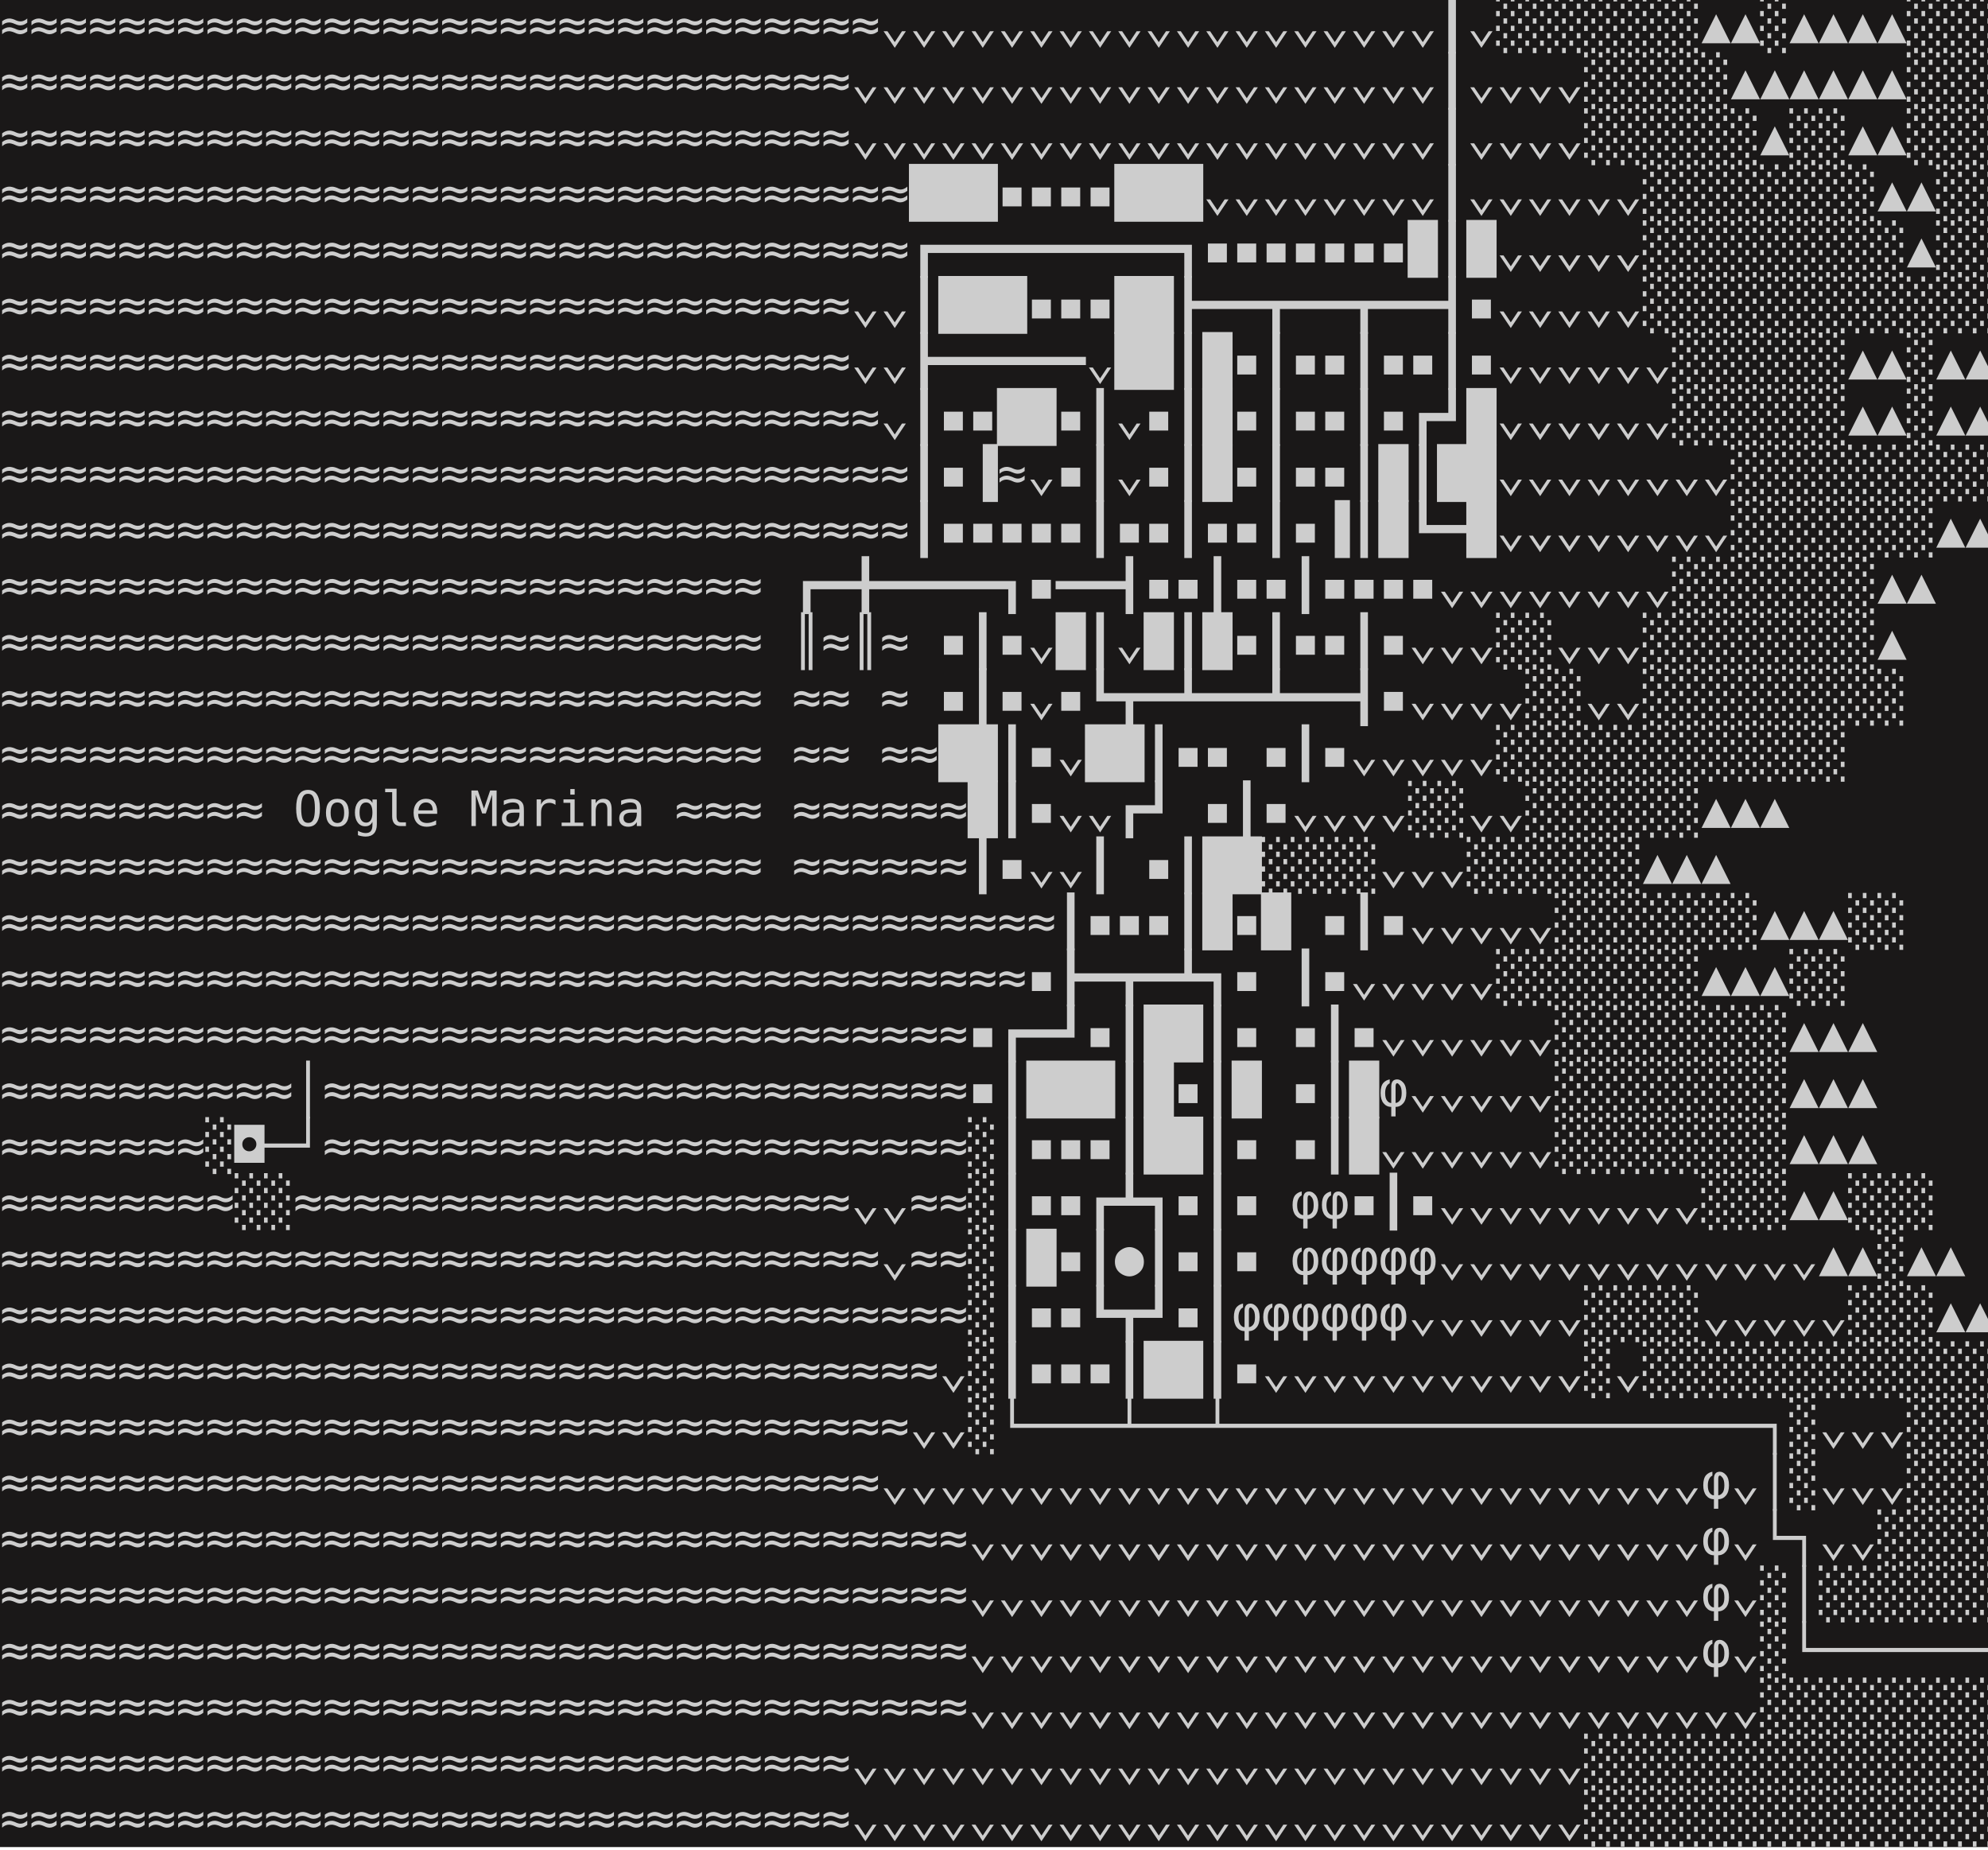
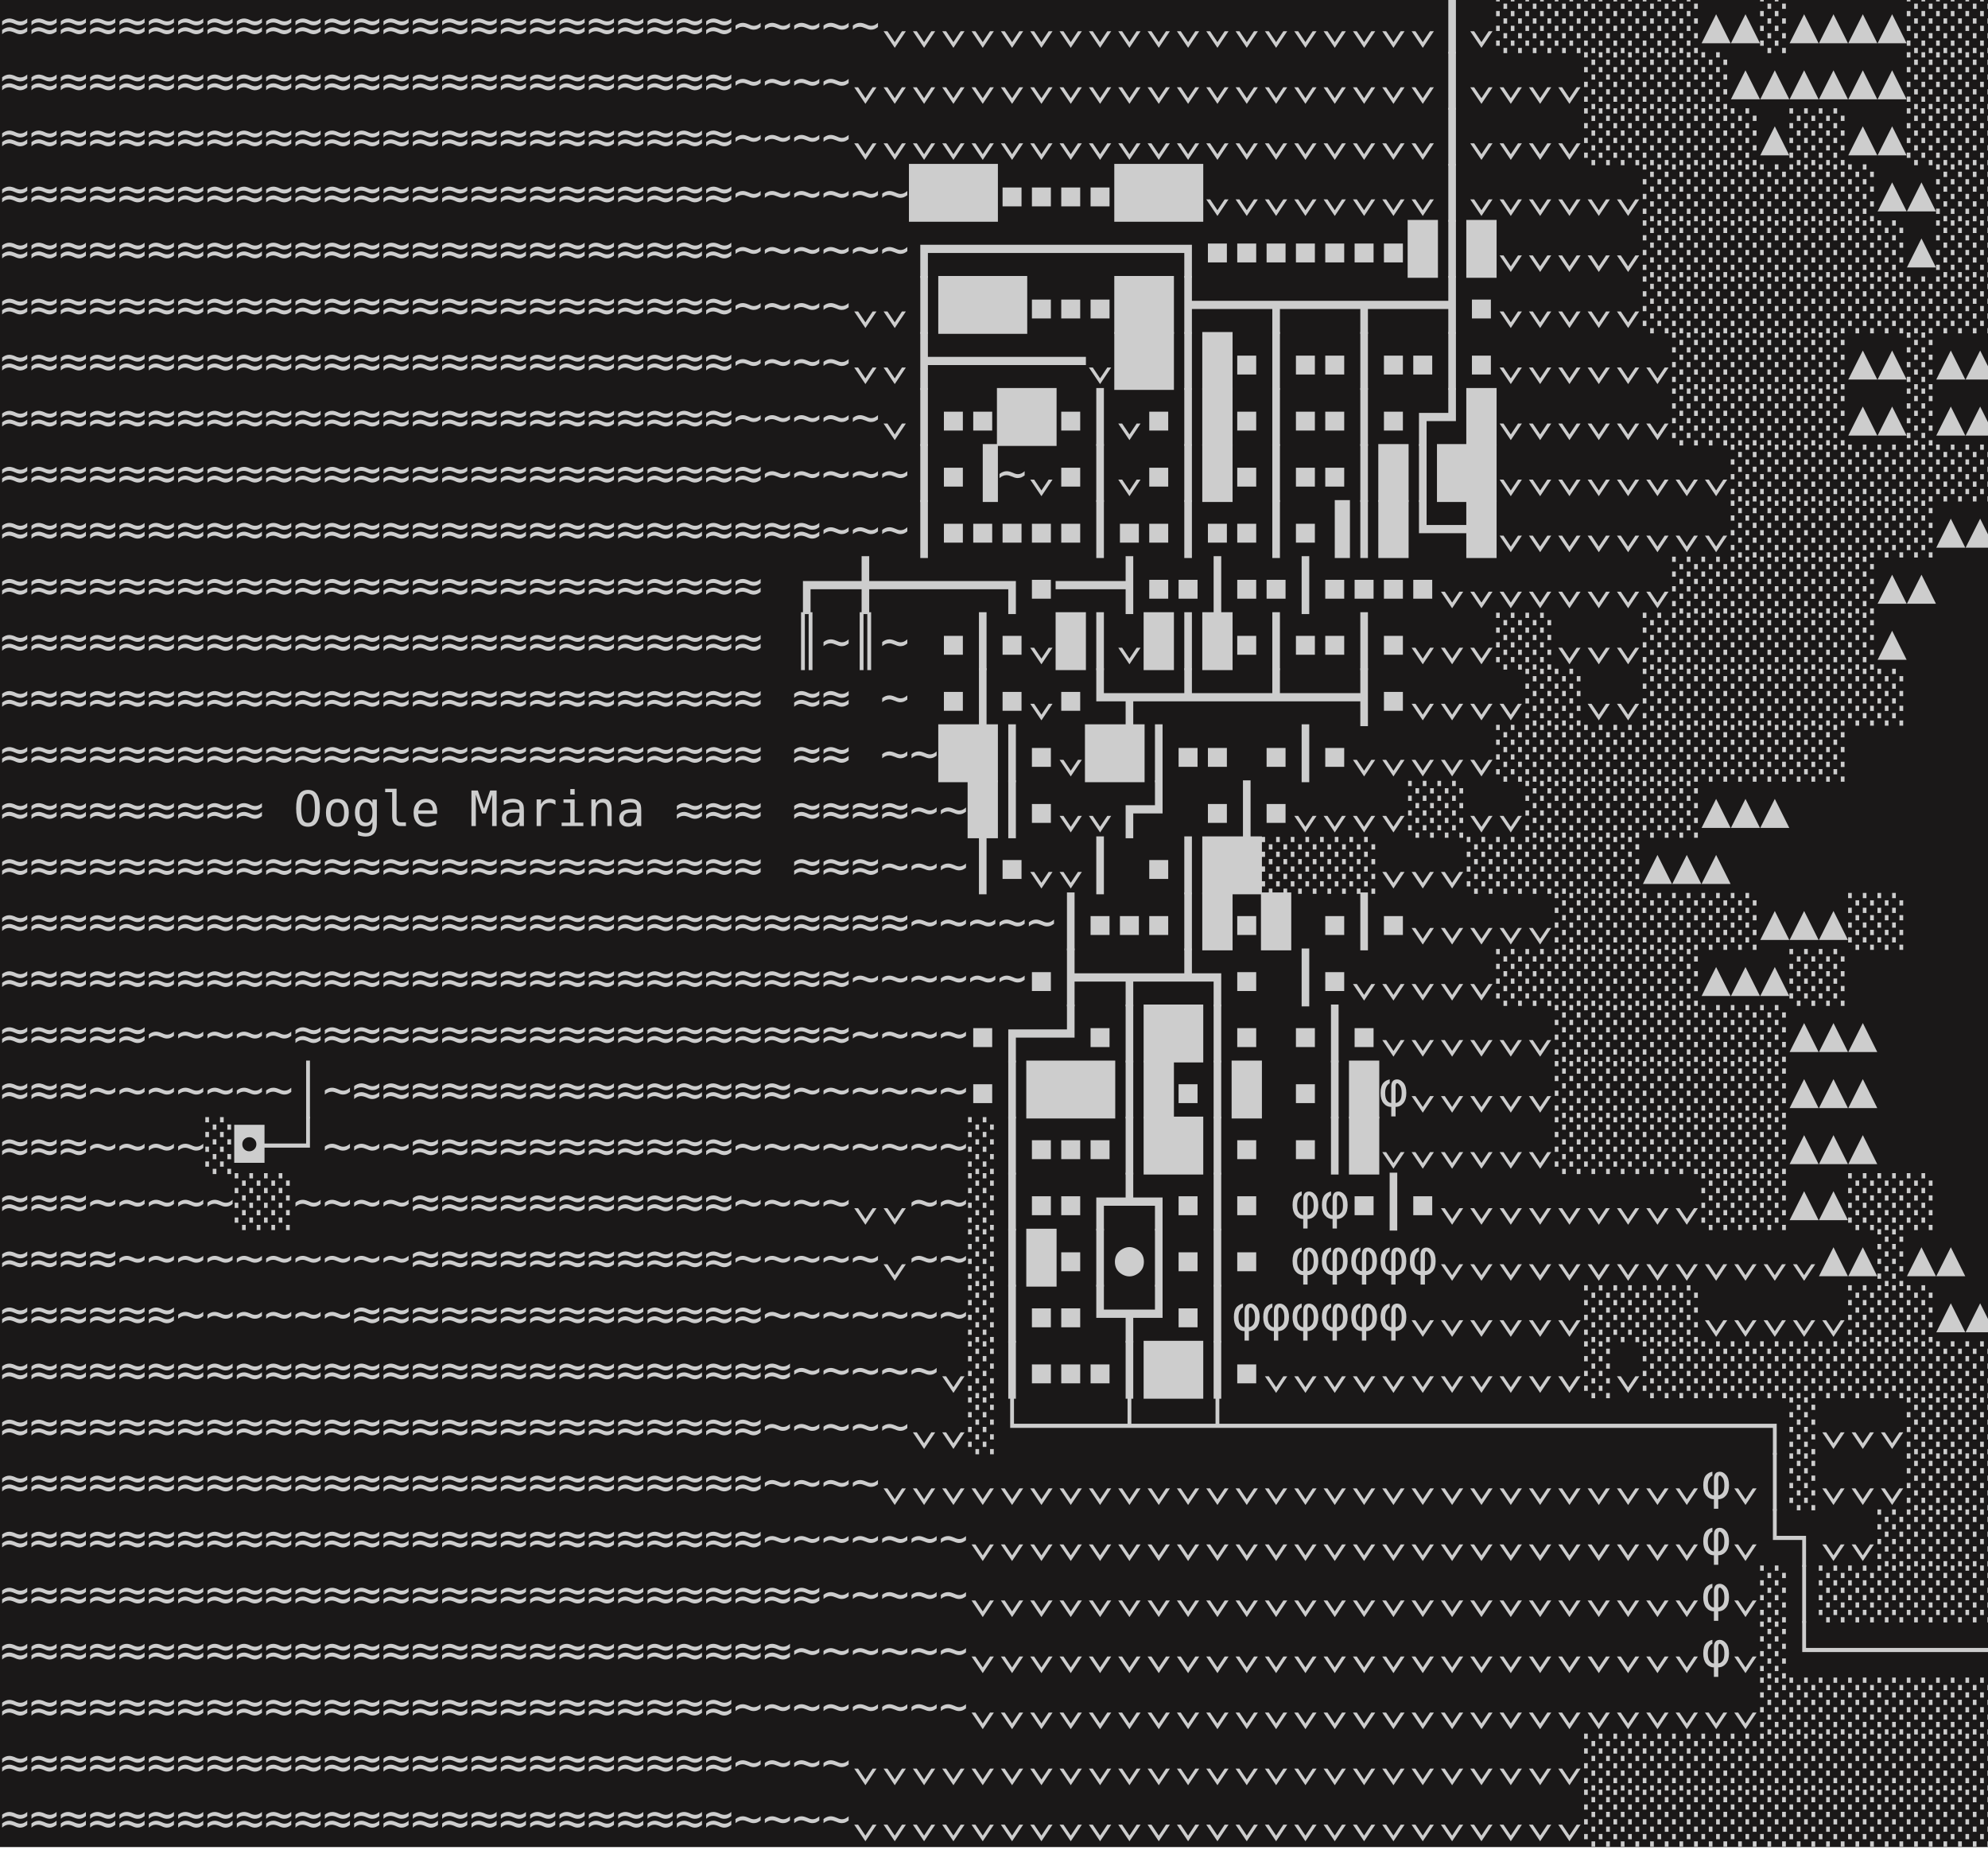
<svg xmlns="http://www.w3.org/2000/svg" version="1.1" width="408.0px" height="379.5px" viewBox="0 0 408.0 379.5" style="letter-spacing:0em;font-size:10px;font-family:'DejaVu Sans Mono';stroke:none">
  <text y="8.5" x="0.0" style="fill:#1a1818">████████████████████████████████████████████████████████████████████</text>
  <text y="20.0" x="0.0" style="fill:#1a1818">████████████████████████████████████████████████████████████████████</text>
  <text y="31.5" x="0.0" style="fill:#1a1818">████████████████████████████████████████████████████████████████████</text>
  <text y="43.0" x="0.0" style="fill:#1a1818">████████████████████████████████████████████████████████████████████</text>
  <text y="54.5" x="0.0" style="fill:#1a1818">████████████████████████████████████████████████████████████████████</text>
  <text y="66.0" x="0.0" style="fill:#1a1818">████████████████████████████████████████████████████████████████████</text>
  <text y="77.5" x="0.0" style="fill:#1a1818">████████████████████████████████████████████████████████████████████</text>
  <text y="89.0" x="0.0" style="fill:#1a1818">████████████████████████████████████████████████████████████████████</text>
  <text y="100.5" x="0.0" style="fill:#1a1818">████████████████████████████████████████████████████████████████████</text>
  <text y="112.0" x="0.0" style="fill:#1a1818">████████████████████████████████████████████████████████████████████</text>
  <text y="123.5" x="0.0" style="fill:#1a1818">████████████████████████████████████████████████████████████████████</text>
  <text y="135.0" x="0.0" style="fill:#1a1818">████████████████████████████████████████████████████████████████████</text>
  <text y="146.5" x="0.0" style="fill:#1a1818">████████████████████████████████████████████████████████████████████</text>
  <text y="158.0" x="0.0" style="fill:#1a1818">████████████████████████████████████████████████████████████████████</text>
  <text y="169.5" x="0.0" style="fill:#1a1818">████████████████████████████████████████████████████████████████████</text>
  <text y="181.0" x="0.0" style="fill:#1a1818">████████████████████████████████████████████████████████████████████</text>
  <text y="192.5" x="0.0" style="fill:#1a1818">████████████████████████████████████████████████████████████████████</text>
  <text y="204.0" x="0.0" style="fill:#1a1818">████████████████████████████████████████████████████████████████████</text>
  <text y="215.5" x="0.0" style="fill:#1a1818">████████████████████████████████████████████████████████████████████</text>
  <text y="227.0" x="0.0" style="fill:#1a1818">████████████████████████████████████████████████████████████████████</text>
  <text y="238.5" x="0.0" style="fill:#1a1818">████████████████████████████████████████████████████████████████████</text>
  <text y="250.0" x="0.0" style="fill:#1a1818">████████████████████████████████████████████████████████████████████</text>
  <text y="261.5" x="0.0" style="fill:#1a1818">████████████████████████████████████████████████████████████████████</text>
  <text y="273.0" x="0.0" style="fill:#1a1818">████████████████████████████████████████████████████████████████████</text>
  <text y="284.5" x="0.0" style="fill:#1a1818">████████████████████████████████████████████████████████████████████</text>
  <text y="296.0" x="0.0" style="fill:#1a1818">████████████████████████████████████████████████████████████████████</text>
  <text y="307.5" x="0.0" style="fill:#1a1818">████████████████████████████████████████████████████████████████████</text>
  <text y="319.0" x="0.0" style="fill:#1a1818">████████████████████████████████████████████████████████████████████</text>
  <text y="330.5" x="0.0" style="fill:#1a1818">████████████████████████████████████████████████████████████████████</text>
  <text y="342.0" x="0.0" style="fill:#1a1818">████████████████████████████████████████████████████████████████████</text>
  <text y="353.5" x="0.0" style="fill:#1a1818">████████████████████████████████████████████████████████████████████</text>
  <text y="365.0" x="0.0" style="fill:#1a1818">████████████████████████████████████████████████████████████████████</text>
  <text y="376.5" x="0.0" style="fill:#1a1818">████████████████████████████████████████████████████████████████████</text>
-   <text y="8.5" x="0.0" style="fill:#cdcdcd">≈≈≈≈≈≈≈≈≈≈≈≈≈≈≈≈≈≈≈≈≈≈≈≈≈≈≈≈≈≈⌄⌄⌄⌄⌄⌄⌄⌄⌄⌄⌄⌄⌄⌄⌄⌄⌄⌄⌄┃⌄░░░░░░░▲▲░▲▲▲▲░░░</text>
-   <text y="20.0" x="0.0" style="fill:#cdcdcd">≈≈≈≈≈≈≈≈≈≈≈≈≈≈≈≈≈≈≈≈≈≈≈≈≈≈≈≈≈⌄⌄⌄⌄⌄⌄⌄⌄⌄⌄⌄⌄⌄⌄⌄⌄⌄⌄⌄⌄┃⌄⌄⌄⌄░░░░░▲▲▲▲▲▲░░░</text>
-   <text y="31.5" x="0.0" style="fill:#cdcdcd">≈≈≈≈≈≈≈≈≈≈≈≈≈≈≈≈≈≈≈≈≈≈≈≈≈≈≈≈≈⌄⌄⌄⌄⌄⌄⌄⌄⌄⌄⌄⌄⌄⌄⌄⌄⌄⌄⌄⌄┃⌄⌄⌄⌄░░░░░░▲░░▲▲░░░</text>
-   <text y="43.0" x="0.0" style="fill:#cdcdcd">≈≈≈≈≈≈≈≈≈≈≈≈≈≈≈≈≈≈≈≈≈≈≈≈≈≈≈≈≈≈≈███▪▪▪▪███⌄⌄⌄⌄⌄⌄⌄⌄┃⌄⌄⌄⌄⌄⌄░░░░░░░░▲▲░░</text>
-   <text y="54.5" x="0.0" style="fill:#cdcdcd">≈≈≈≈≈≈≈≈≈≈≈≈≈≈≈≈≈≈≈≈≈≈≈≈≈≈≈≈≈≈≈┏━━━━━━━━┓▪▪▪▪▪▪▪█┃█⌄⌄⌄⌄⌄░░░░░░░░░▲░░</text>
-   <text y="66.0" x="0.0" style="fill:#cdcdcd">≈≈≈≈≈≈≈≈≈≈≈≈≈≈≈≈≈≈≈≈≈≈≈≈≈≈≈≈≈⌄⌄┃███▪▪▪██┣━━┳━━┳━━┫▪⌄⌄⌄⌄⌄░░░░░░░░░░░░</text>
-   <text y="77.5" x="0.0" style="fill:#cdcdcd">≈≈≈≈≈≈≈≈≈≈≈≈≈≈≈≈≈≈≈≈≈≈≈≈≈≈≈≈≈⌄⌄┣━━━━━⌄██┃█▪┃▪▪┃▪▪┃▪⌄⌄⌄⌄⌄⌄░░░░░░▲▲░▲▲</text>
-   <text y="89.0" x="0.0" style="fill:#cdcdcd">≈≈≈≈≈≈≈≈≈≈≈≈≈≈≈≈≈≈≈≈≈≈≈≈≈≈≈≈≈≈⌄┃▪▪██▪┃⌄▪┃█▪┃▪▪┃▪┏┛█⌄⌄⌄⌄⌄⌄░░░░░░▲▲░▲▲</text>
-   <text y="100.5" x="0.0" style="fill:#cdcdcd">≈≈≈≈≈≈≈≈≈≈≈≈≈≈≈≈≈≈≈≈≈≈≈≈≈≈≈≈≈≈≈┃▪▐≈⌄▪┃⌄▪┃█▪┃▪▪┃█┃██⌄⌄⌄⌄⌄⌄⌄⌄░░░░░░░░░</text>
-   <text y="112.0" x="0.0" style="fill:#cdcdcd">≈≈≈≈≈≈≈≈≈≈≈≈≈≈≈≈≈≈≈≈≈≈≈≈≈≈≈≈≈≈≈┃▪▪▪▪▪┃▪▪┃▪▪┃▪▐┃█┗━█⌄⌄⌄⌄⌄⌄⌄⌄░░░░░░░▲▲</text>
+   <text y="8.5" x="0.0" style="fill:#cdcdcd">≈≈≈≈≈≈≈≈≈≈≈≈≈≈≈≈≈≈≈≈≈≈≈≈≈~~~~~⌄⌄⌄⌄⌄⌄⌄⌄⌄⌄⌄⌄⌄⌄⌄⌄⌄⌄⌄┃⌄░░░░░░░▲▲░▲▲▲▲░░░</text>
+   <text y="20.0" x="0.0" style="fill:#cdcdcd">≈≈≈≈≈≈≈≈≈≈≈≈≈≈≈≈≈≈≈≈≈≈≈≈≈~~~~⌄⌄⌄⌄⌄⌄⌄⌄⌄⌄⌄⌄⌄⌄⌄⌄⌄⌄⌄⌄┃⌄⌄⌄⌄░░░░░▲▲▲▲▲▲░░░</text>
+   <text y="31.5" x="0.0" style="fill:#cdcdcd">≈≈≈≈≈≈≈≈≈≈≈≈≈≈≈≈≈≈≈≈≈≈≈≈≈~~~~⌄⌄⌄⌄⌄⌄⌄⌄⌄⌄⌄⌄⌄⌄⌄⌄⌄⌄⌄⌄┃⌄⌄⌄⌄░░░░░░▲░░▲▲░░░</text>
+   <text y="43.0" x="0.0" style="fill:#cdcdcd">≈≈≈≈≈≈≈≈≈≈≈≈≈≈≈≈≈≈≈≈≈≈≈≈≈~~~~~~███▪▪▪▪███⌄⌄⌄⌄⌄⌄⌄⌄┃⌄⌄⌄⌄⌄⌄░░░░░░░░▲▲░░</text>
+   <text y="54.5" x="0.0" style="fill:#cdcdcd">≈≈≈≈≈≈≈≈≈≈≈≈≈≈≈≈≈≈≈≈≈≈≈≈≈~~~~~~┏━━━━━━━━┓▪▪▪▪▪▪▪█┃█⌄⌄⌄⌄⌄░░░░░░░░░▲░░</text>
+   <text y="66.0" x="0.0" style="fill:#cdcdcd">≈≈≈≈≈≈≈≈≈≈≈≈≈≈≈≈≈≈≈≈≈≈≈≈≈~~~~⌄⌄┃███▪▪▪██┣━━┳━━┳━━┫▪⌄⌄⌄⌄⌄░░░░░░░░░░░░</text>
+   <text y="77.5" x="0.0" style="fill:#cdcdcd">≈≈≈≈≈≈≈≈≈≈≈≈≈≈≈≈≈≈≈≈≈≈≈≈≈~~~~⌄⌄┣━━━━━⌄██┃█▪┃▪▪┃▪▪┃▪⌄⌄⌄⌄⌄⌄░░░░░░▲▲░▲▲</text>
+   <text y="89.0" x="0.0" style="fill:#cdcdcd">≈≈≈≈≈≈≈≈≈≈≈≈≈≈≈≈≈≈≈≈≈≈≈≈≈~~~~~⌄┃▪▪██▪┃⌄▪┃█▪┃▪▪┃▪┏┛█⌄⌄⌄⌄⌄⌄░░░░░░▲▲░▲▲</text>
+   <text y="100.5" x="0.0" style="fill:#cdcdcd">≈≈≈≈≈≈≈≈≈≈≈≈≈≈≈≈≈≈≈≈≈≈≈≈≈≈~~~~~┃▪▐~⌄▪┃⌄▪┃█▪┃▪▪┃█┃██⌄⌄⌄⌄⌄⌄⌄⌄░░░░░░░░░</text>
+   <text y="112.0" x="0.0" style="fill:#cdcdcd">≈≈≈≈≈≈≈≈≈≈≈≈≈≈≈≈≈≈≈≈≈≈≈≈≈≈≈≈~~~┃▪▪▪▪▪┃▪▪┃▪▪┃▪▐┃█┗━█⌄⌄⌄⌄⌄⌄⌄⌄░░░░░░░▲▲</text>
  <text y="123.5" x="0.0" style="fill:#cdcdcd">≈≈≈≈≈≈≈≈≈≈≈≈≈≈≈≈≈≈≈≈≈≈≈≈≈≈   ┏━╋━━━━┓▪━━┫▪▪┃▪▪┃▪▪▪▪⌄⌄⌄⌄⌄⌄⌄⌄░░░░░░░▲▲</text>
-   <text y="135.0" x="0.0" style="fill:#cdcdcd">≈≈≈≈≈≈≈≈≈≈≈≈≈≈≈≈≈≈≈≈≈≈≈≈≈≈   ║≈║≈  ▪┃▪⌄█┃⌄█┃█▪┃▪▪┃▪⌄⌄⌄░░⌄⌄⌄░░░░░░░░▲</text>
-   <text y="146.5" x="0.0" style="fill:#cdcdcd">≈≈≈≈≈≈≈≈≈≈≈≈≈≈≈≈≈≈≈≈≈≈≈≈≈≈   ≈≈ ≈  ▪┃▪⌄▪┗┳━┻━━┻━━┫▪⌄⌄⌄⌄░░⌄⌄░░░░░░░░░</text>
-   <text y="158.0" x="0.0" style="fill:#cdcdcd">≈≈≈≈≈≈≈≈≈≈≈≈≈≈≈≈≈≈≈≈≈≈≈≈≈≈   ≈≈ ≈≈██┃▪⌄██┃▪▪    ▪┃▪⌄⌄⌄⌄⌄░░░░░░░░░░░░</text>
-   <text y="169.5" x="0.0" style="fill:#cdcdcd">≈≈≈≈≈≈≈≈≈ Oogle Marina ≈≈≈   ≈≈≈≈≈≈█┃▪⌄⌄┏┛      ▪┃▪⌄⌄⌄⌄░░⌄⌄░░░░░░▲▲▲</text>
-   <text y="181.0" x="0.0" style="fill:#cdcdcd">≈≈≈≈≈≈≈≈≈≈≈≈≈≈≈≈≈≈≈≈≈≈≈≈≈≈    ≈≈≈≈≈≈┃▪⌄⌄┃       ▪┃██░░░░⌄⌄⌄░░░░░░▲▲▲</text>
-   <text y="192.5" x="0.0" style="fill:#cdcdcd">≈≈≈≈≈≈≈≈≈≈≈≈≈≈≈≈≈≈≈≈≈≈≈≈≈≈≈≈≈≈≈≈≈≈≈≈┃▪▪▪┃█▪█    ▪┃▪⌄⌄⌄⌄⌄░░░░░░░▲▲▲░░</text>
-   <text y="204.0" x="0.0" style="fill:#cdcdcd">≈≈≈≈≈≈≈≈≈≈≈≈≈≈≈≈≈≈≈≈≈≈≈≈≈≈≈≈≈≈≈≈≈≈≈▪┣━┳━┻┓▪      ┃▪⌄⌄⌄⌄⌄░░░░░░░▲▲▲░░</text>
-   <text y="215.5" x="0.0" style="fill:#cdcdcd">≈≈≈≈≈≈≈≈≈≈≈≈≈≈≈≈≈≈≈≈≈≈≈≈≈≈≈≈≈≈≈≈≈▪┏━┛▪┃██┃▪     ▪┃▪⌄⌄⌄⌄⌄⌄░░░░░░░░▲▲▲</text>
-   <text y="227.0" x="0.0" style="fill:#cdcdcd">≈≈≈≈≈≈≈≈≈≈│≈≈≈≈≈≈≈≈≈≈≈≈≈≈≈≈≈≈≈≈≈≈▪┃███┃█▪┃█     ▪┃█φ⌄⌄⌄⌄⌄░░░░░░░░▲▲▲</text>
-   <text y="238.5" x="0.0" style="fill:#cdcdcd">≈≈≈≈≈≈≈░◘─┘≈≈≈≈≈≈≈≈≈≈≈≈≈≈≈≈≈≈≈≈≈≈░┃▪▪▪┃██┃▪     ▪┃█⌄⌄⌄⌄⌄⌄░░░░░░░░▲▲▲</text>
-   <text y="250.0" x="0.0" style="fill:#cdcdcd">≈≈≈≈≈≈≈≈░░≈≈≈≈≈≈≈≈≈≈≈≈≈≈≈≈≈≈≈⌄⌄≈≈░┃▪▪┏┻┓▪┃▪   φφ▪┃▪⌄⌄⌄⌄⌄⌄⌄⌄⌄░░░▲▲░░░</text>
-   <text y="261.5" x="0.0" style="fill:#cdcdcd">≈≈≈≈≈≈≈≈≈≈≈≈≈≈≈≈≈≈≈≈≈≈≈≈≈≈≈≈≈≈⌄≈≈░┃█▪┃●┃▪┃▪  φφφφφ⌄⌄⌄⌄⌄⌄⌄⌄⌄⌄⌄⌄⌄▲▲░▲▲</text>
-   <text y="273.0" x="0.0" style="fill:#cdcdcd">≈≈≈≈≈≈≈≈≈≈≈≈≈≈≈≈≈≈≈≈≈≈≈≈≈≈≈≈≈≈≈≈≈░┃▪▪┗┳┛▪┃φφφφφφ⌄⌄⌄⌄⌄⌄░░░░⌄⌄⌄⌄⌄░░░▲▲</text>
-   <text y="284.5" x="0.0" style="fill:#cdcdcd">≈≈≈≈≈≈≈≈≈≈≈≈≈≈≈≈≈≈≈≈≈≈≈≈≈≈≈≈≈≈≈≈⌄░┃▪▪▪┃██┃▪⌄⌄⌄⌄⌄⌄⌄⌄⌄⌄⌄░⌄░░░░░░░░░░░░</text>
-   <text y="296.0" x="0.0" style="fill:#cdcdcd">≈≈≈≈≈≈≈≈≈≈≈≈≈≈≈≈≈≈≈≈≈≈≈≈≈≈≈≈≈≈≈⌄⌄░└───┴──┴──────────────────┐░⌄⌄⌄░░░</text>
-   <text y="307.5" x="0.0" style="fill:#cdcdcd">≈≈≈≈≈≈≈≈≈≈≈≈≈≈≈≈≈≈≈≈≈≈≈≈≈≈≈≈≈≈⌄⌄⌄⌄⌄⌄⌄⌄⌄⌄⌄⌄⌄⌄⌄⌄⌄⌄⌄⌄⌄⌄⌄⌄⌄⌄⌄⌄φ⌄│░⌄⌄⌄░░░</text>
-   <text y="319.0" x="0.0" style="fill:#cdcdcd">≈≈≈≈≈≈≈≈≈≈≈≈≈≈≈≈≈≈≈≈≈≈≈≈≈≈≈≈≈≈≈≈≈⌄⌄⌄⌄⌄⌄⌄⌄⌄⌄⌄⌄⌄⌄⌄⌄⌄⌄⌄⌄⌄⌄⌄⌄⌄φ⌄└┐⌄⌄░░░░</text>
-   <text y="330.5" x="0.0" style="fill:#cdcdcd">≈≈≈≈≈≈≈≈≈≈≈≈≈≈≈≈≈≈≈≈≈≈≈≈≈≈≈≈≈≈≈≈≈⌄⌄⌄⌄⌄⌄⌄⌄⌄⌄⌄⌄⌄⌄⌄⌄⌄⌄⌄⌄⌄⌄⌄⌄⌄φ⌄░│░░░░░░</text>
-   <text y="342.0" x="0.0" style="fill:#cdcdcd">≈≈≈≈≈≈≈≈≈≈≈≈≈≈≈≈≈≈≈≈≈≈≈≈≈≈≈≈≈≈≈≈≈⌄⌄⌄⌄⌄⌄⌄⌄⌄⌄⌄⌄⌄⌄⌄⌄⌄⌄⌄⌄⌄⌄⌄⌄⌄φ⌄░└──────</text>
-   <text y="353.5" x="0.0" style="fill:#cdcdcd">≈≈≈≈≈≈≈≈≈≈≈≈≈≈≈≈≈≈≈≈≈≈≈≈≈≈≈≈≈≈≈≈≈⌄⌄⌄⌄⌄⌄⌄⌄⌄⌄⌄⌄⌄⌄⌄⌄⌄⌄⌄⌄⌄⌄⌄⌄⌄⌄⌄░░░░░░░░</text>
-   <text y="365.0" x="0.0" style="fill:#cdcdcd">≈≈≈≈≈≈≈≈≈≈≈≈≈≈≈≈≈≈≈≈≈≈≈≈≈≈≈≈≈⌄⌄⌄⌄⌄⌄⌄⌄⌄⌄⌄⌄⌄⌄⌄⌄⌄⌄⌄⌄⌄⌄⌄⌄⌄░░░░░░░░░░░░░░</text>
-   <text y="376.5" x="0.0" style="fill:#cdcdcd">≈≈≈≈≈≈≈≈≈≈≈≈≈≈≈≈≈≈≈≈≈≈≈≈≈≈≈≈≈⌄⌄⌄⌄⌄⌄⌄⌄⌄⌄⌄⌄⌄⌄⌄⌄⌄⌄⌄⌄⌄⌄⌄⌄⌄░░░░░░░░░░░░░░</text>
+   <text y="135.0" x="0.0" style="fill:#cdcdcd">≈≈≈≈≈≈≈≈≈≈≈≈≈≈≈≈≈≈≈≈≈≈≈≈≈≈   ║~║~  ▪┃▪⌄█┃⌄█┃█▪┃▪▪┃▪⌄⌄⌄░░⌄⌄⌄░░░░░░░░▲</text>
+   <text y="146.5" x="0.0" style="fill:#cdcdcd">≈≈≈≈≈≈≈≈≈≈≈≈≈≈≈≈≈≈≈≈≈≈≈≈≈≈   ≈≈ ~  ▪┃▪⌄▪┗┳━┻━━┻━━┫▪⌄⌄⌄⌄░░⌄⌄░░░░░░░░░</text>
+   <text y="158.0" x="0.0" style="fill:#cdcdcd">≈≈≈≈≈≈≈≈≈≈≈≈≈≈≈≈≈≈≈≈≈≈≈≈≈≈   ≈≈ ~~██┃▪⌄██┃▪▪    ▪┃▪⌄⌄⌄⌄⌄░░░░░░░░░░░░</text>
+   <text y="169.5" x="0.0" style="fill:#cdcdcd">≈≈≈≈≈≈≈≈≈ Oogle Marina ≈≈≈   ≈≈≈≈~~█┃▪⌄⌄┏┛      ▪┃▪⌄⌄⌄⌄░░⌄⌄░░░░░░▲▲▲</text>
+   <text y="181.0" x="0.0" style="fill:#cdcdcd">≈≈≈≈≈≈≈≈≈≈≈≈≈≈≈≈≈≈≈≈≈≈≈≈≈≈    ≈≈≈~~~┃▪⌄⌄┃       ▪┃██░░░░⌄⌄⌄░░░░░░▲▲▲</text>
+   <text y="192.5" x="0.0" style="fill:#cdcdcd">≈≈≈≈≈≈≈≈≈≈≈≈≈≈≈≈≈≈≈≈≈≈≈≈≈≈≈≈≈≈≈~~~~~┃▪▪▪┃█▪█    ▪┃▪⌄⌄⌄⌄⌄░░░░░░░▲▲▲░░</text>
+   <text y="204.0" x="0.0" style="fill:#cdcdcd">≈≈≈≈≈≈≈≈≈≈≈≈≈≈≈≈≈≈≈≈≈≈≈≈≈≈≈≈≈~~~~~~▪┣━┳━┻┓▪      ┃▪⌄⌄⌄⌄⌄░░░░░░░▲▲▲░░</text>
+   <text y="215.5" x="0.0" style="fill:#cdcdcd">≈≈≈≈≈~~~~~≈≈≈≈≈≈≈≈≈≈≈≈≈≈≈≈≈≈≈~~~~▪┏━┛▪┃██┃▪     ▪┃▪⌄⌄⌄⌄⌄⌄░░░░░░░░▲▲▲</text>
+   <text y="227.0" x="0.0" style="fill:#cdcdcd">≈≈≈~~~~~~~│~≈≈≈≈≈≈≈≈≈≈≈≈≈≈≈~~~~~~▪┃███┃█▪┃█     ▪┃█φ⌄⌄⌄⌄⌄░░░░░░░░▲▲▲</text>
+   <text y="238.5" x="0.0" style="fill:#cdcdcd">≈≈≈~~~~░◘─┘~~~≈≈≈≈≈≈≈≈≈≈≈~~~~~~~~░┃▪▪▪┃██┃▪     ▪┃█⌄⌄⌄⌄⌄⌄░░░░░░░░▲▲▲</text>
+   <text y="250.0" x="0.0" style="fill:#cdcdcd">≈≈≈~~~~~░░~~~~≈≈≈≈≈≈≈≈≈≈≈~~~~⌄⌄~~░┃▪▪┏┻┓▪┃▪   φφ▪┃▪⌄⌄⌄⌄⌄⌄⌄⌄⌄░░░▲▲░░░</text>
+   <text y="261.5" x="0.0" style="fill:#cdcdcd">≈≈≈≈~~~~~~~~~~≈≈≈≈≈≈≈≈≈≈≈~~~~~⌄~~░┃█▪┃●┃▪┃▪  φφφφφ⌄⌄⌄⌄⌄⌄⌄⌄⌄⌄⌄⌄⌄▲▲░▲▲</text>
+   <text y="273.0" x="0.0" style="fill:#cdcdcd">≈≈≈≈≈≈~~~~~~≈≈≈≈≈≈≈≈≈≈≈≈≈≈~~~~~~~░┃▪▪┗┳┛▪┃φφφφφφ⌄⌄⌄⌄⌄⌄░░░░⌄⌄⌄⌄⌄░░░▲▲</text>
+   <text y="284.5" x="0.0" style="fill:#cdcdcd">≈≈≈≈≈≈≈≈≈≈≈≈≈≈≈≈≈≈≈≈≈≈≈≈≈≈≈~~~~~⌄░┃▪▪▪┃██┃▪⌄⌄⌄⌄⌄⌄⌄⌄⌄⌄⌄░⌄░░░░░░░░░░░░</text>
+   <text y="296.0" x="0.0" style="fill:#cdcdcd">≈≈≈≈≈≈≈≈≈≈≈≈≈≈≈≈≈≈≈≈≈≈≈≈≈≈~~~~~⌄⌄░└───┴──┴──────────────────┐░⌄⌄⌄░░░</text>
+   <text y="307.5" x="0.0" style="fill:#cdcdcd">≈≈≈≈≈≈≈≈≈≈≈≈≈≈≈≈≈≈≈≈≈≈≈≈≈≈~~~~⌄⌄⌄⌄⌄⌄⌄⌄⌄⌄⌄⌄⌄⌄⌄⌄⌄⌄⌄⌄⌄⌄⌄⌄⌄⌄⌄⌄φ⌄│░⌄⌄⌄░░░</text>
+   <text y="319.0" x="0.0" style="fill:#cdcdcd">≈≈≈≈≈≈≈≈≈≈≈≈≈≈≈≈≈≈≈≈≈≈≈≈≈≈~~~~~~~⌄⌄⌄⌄⌄⌄⌄⌄⌄⌄⌄⌄⌄⌄⌄⌄⌄⌄⌄⌄⌄⌄⌄⌄⌄φ⌄└┐⌄⌄░░░░</text>
+   <text y="330.5" x="0.0" style="fill:#cdcdcd">≈≈≈≈≈≈≈≈≈≈≈≈≈≈≈≈≈≈≈≈≈≈≈≈≈≈≈≈~~~~~⌄⌄⌄⌄⌄⌄⌄⌄⌄⌄⌄⌄⌄⌄⌄⌄⌄⌄⌄⌄⌄⌄⌄⌄⌄φ⌄░│░░░░░░</text>
+   <text y="342.0" x="0.0" style="fill:#cdcdcd">≈≈≈≈≈≈≈≈≈≈≈≈≈≈≈≈≈≈≈≈≈≈≈≈≈≈≈~~~~~~⌄⌄⌄⌄⌄⌄⌄⌄⌄⌄⌄⌄⌄⌄⌄⌄⌄⌄⌄⌄⌄⌄⌄⌄⌄φ⌄░└──────</text>
+   <text y="353.5" x="0.0" style="fill:#cdcdcd">≈≈≈≈≈≈≈≈≈≈≈≈≈≈≈≈≈≈≈≈≈≈≈≈≈~~~~~~~~⌄⌄⌄⌄⌄⌄⌄⌄⌄⌄⌄⌄⌄⌄⌄⌄⌄⌄⌄⌄⌄⌄⌄⌄⌄⌄⌄░░░░░░░░</text>
+   <text y="365.0" x="0.0" style="fill:#cdcdcd">≈≈≈≈≈≈≈≈≈≈≈≈≈≈≈≈≈≈≈≈≈≈≈≈≈~~~~⌄⌄⌄⌄⌄⌄⌄⌄⌄⌄⌄⌄⌄⌄⌄⌄⌄⌄⌄⌄⌄⌄⌄⌄⌄░░░░░░░░░░░░░░</text>
+   <text y="376.5" x="0.0" style="fill:#cdcdcd">≈≈≈≈≈≈≈≈≈≈≈≈≈≈≈≈≈≈≈≈≈≈≈≈≈~~~~⌄⌄⌄⌄⌄⌄⌄⌄⌄⌄⌄⌄⌄⌄⌄⌄⌄⌄⌄⌄⌄⌄⌄⌄⌄░░░░░░░░░░░░░░</text>
</svg>
